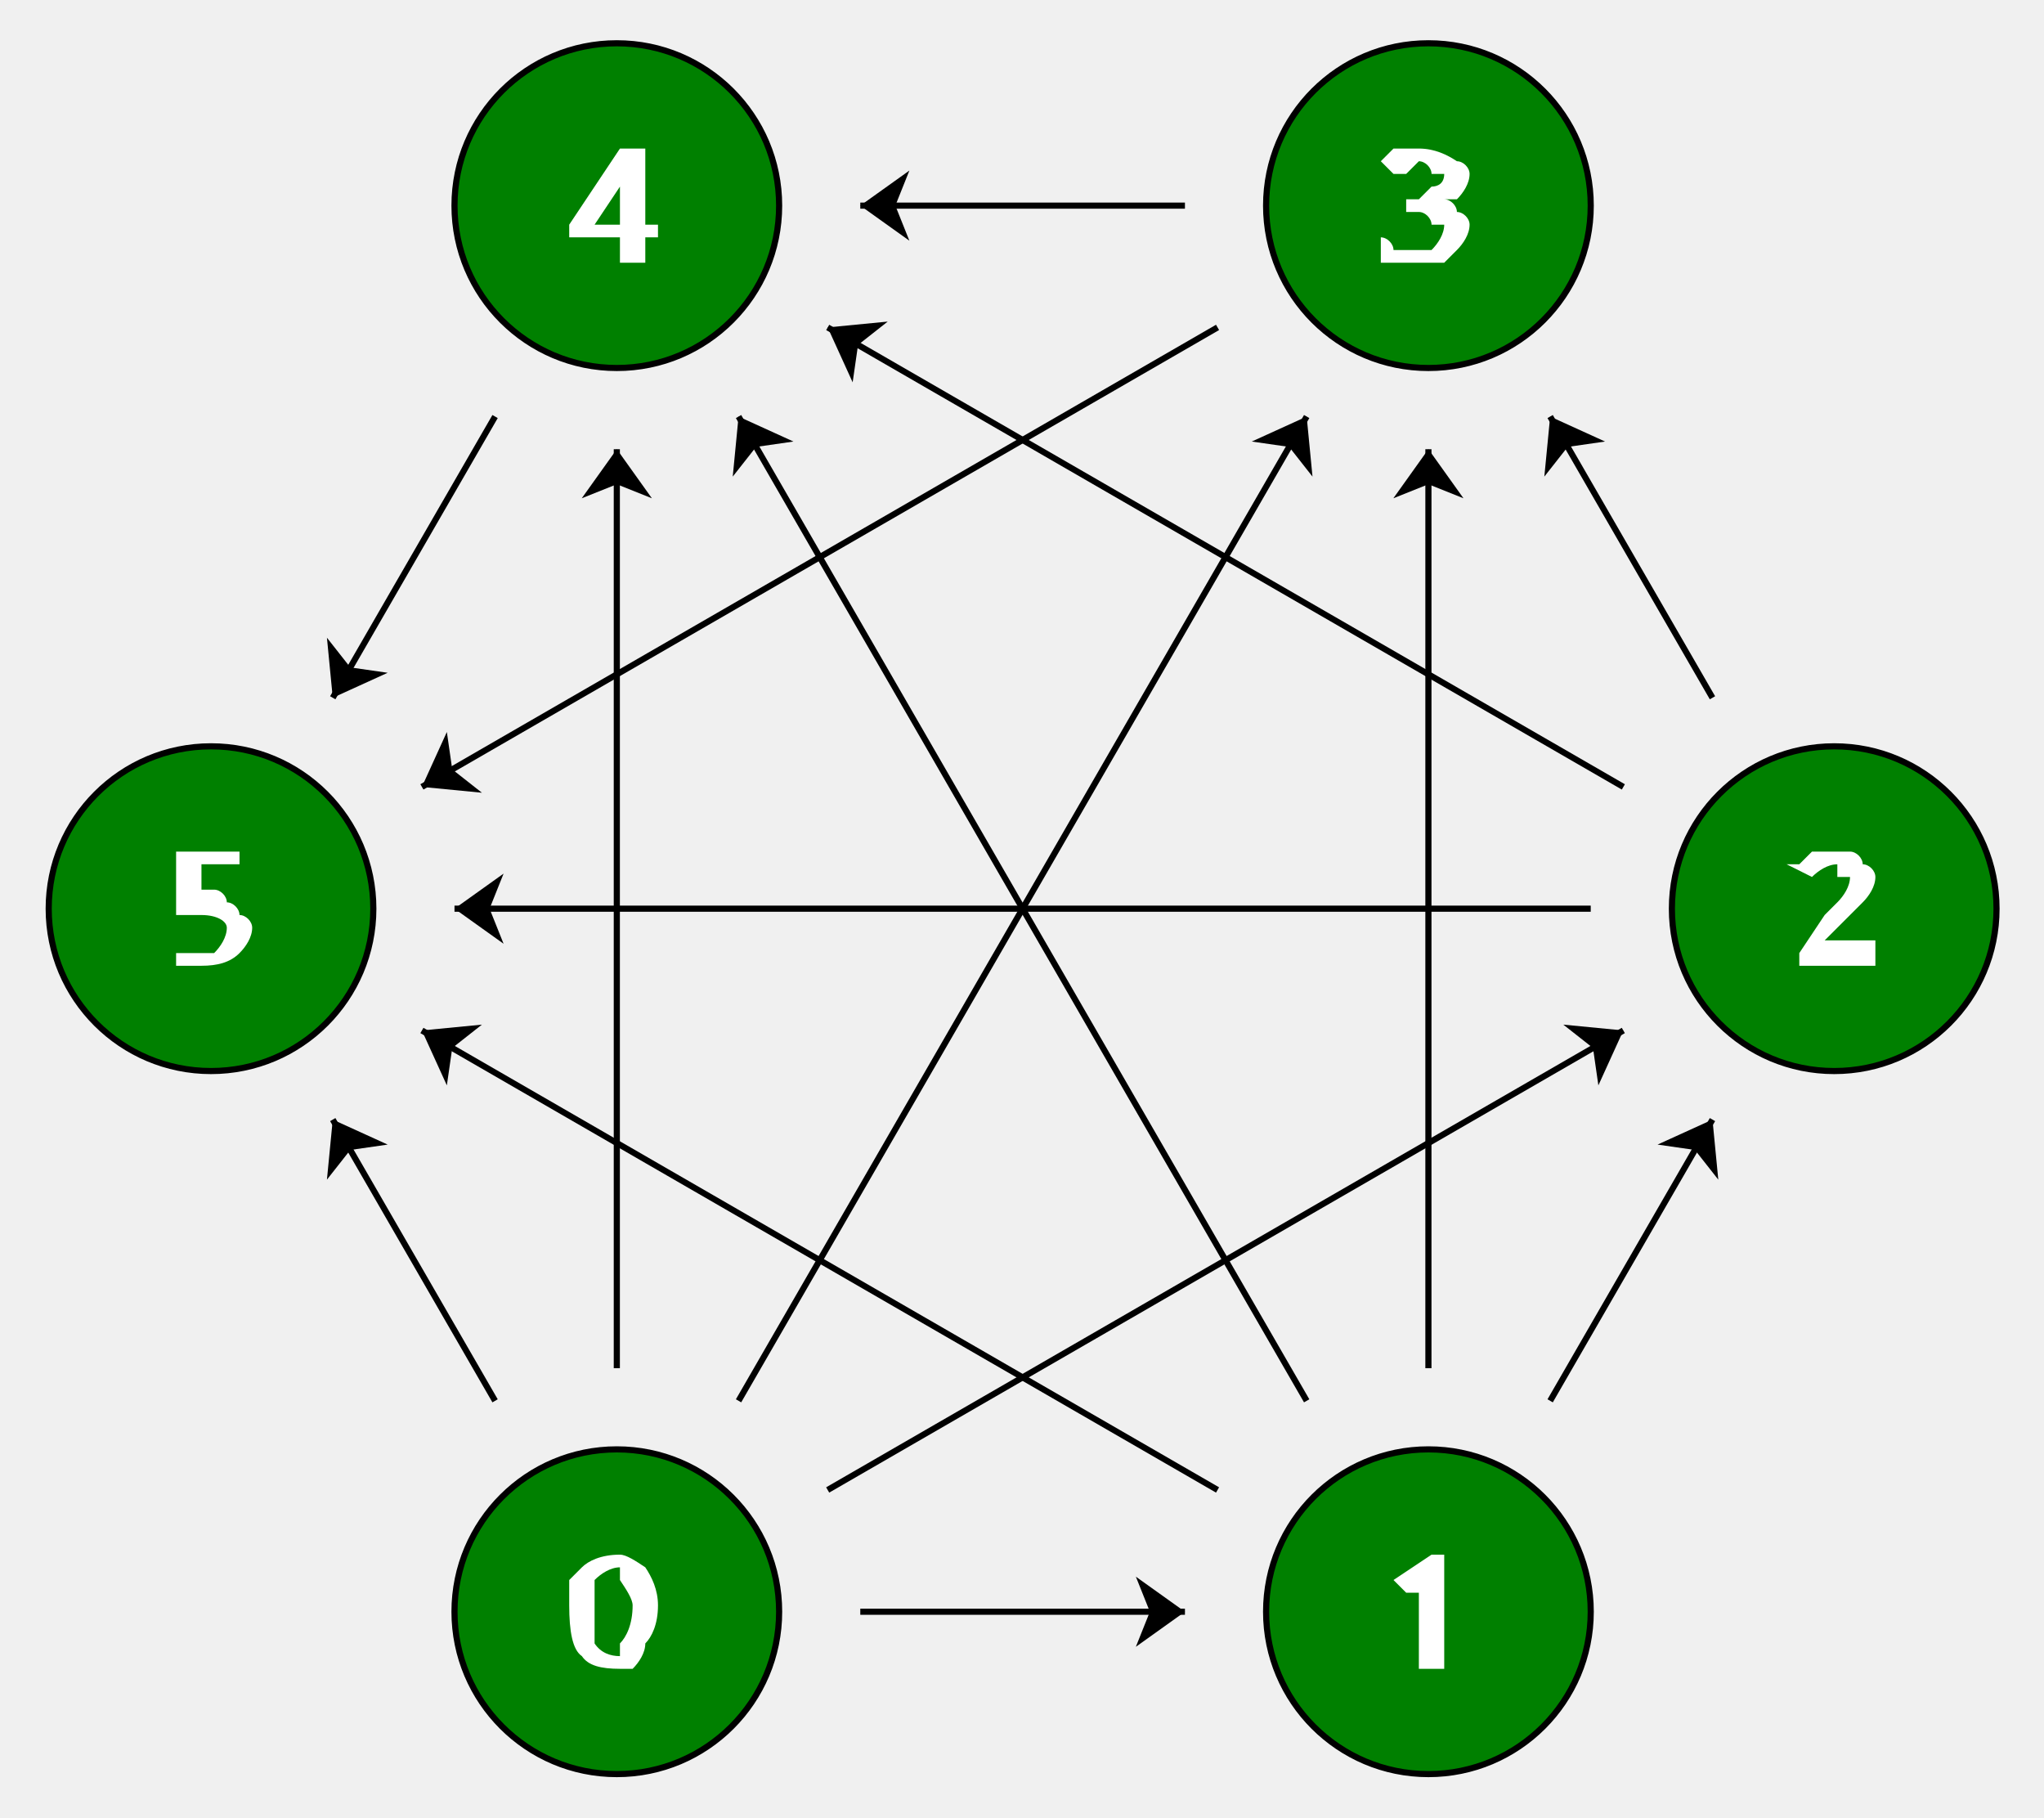
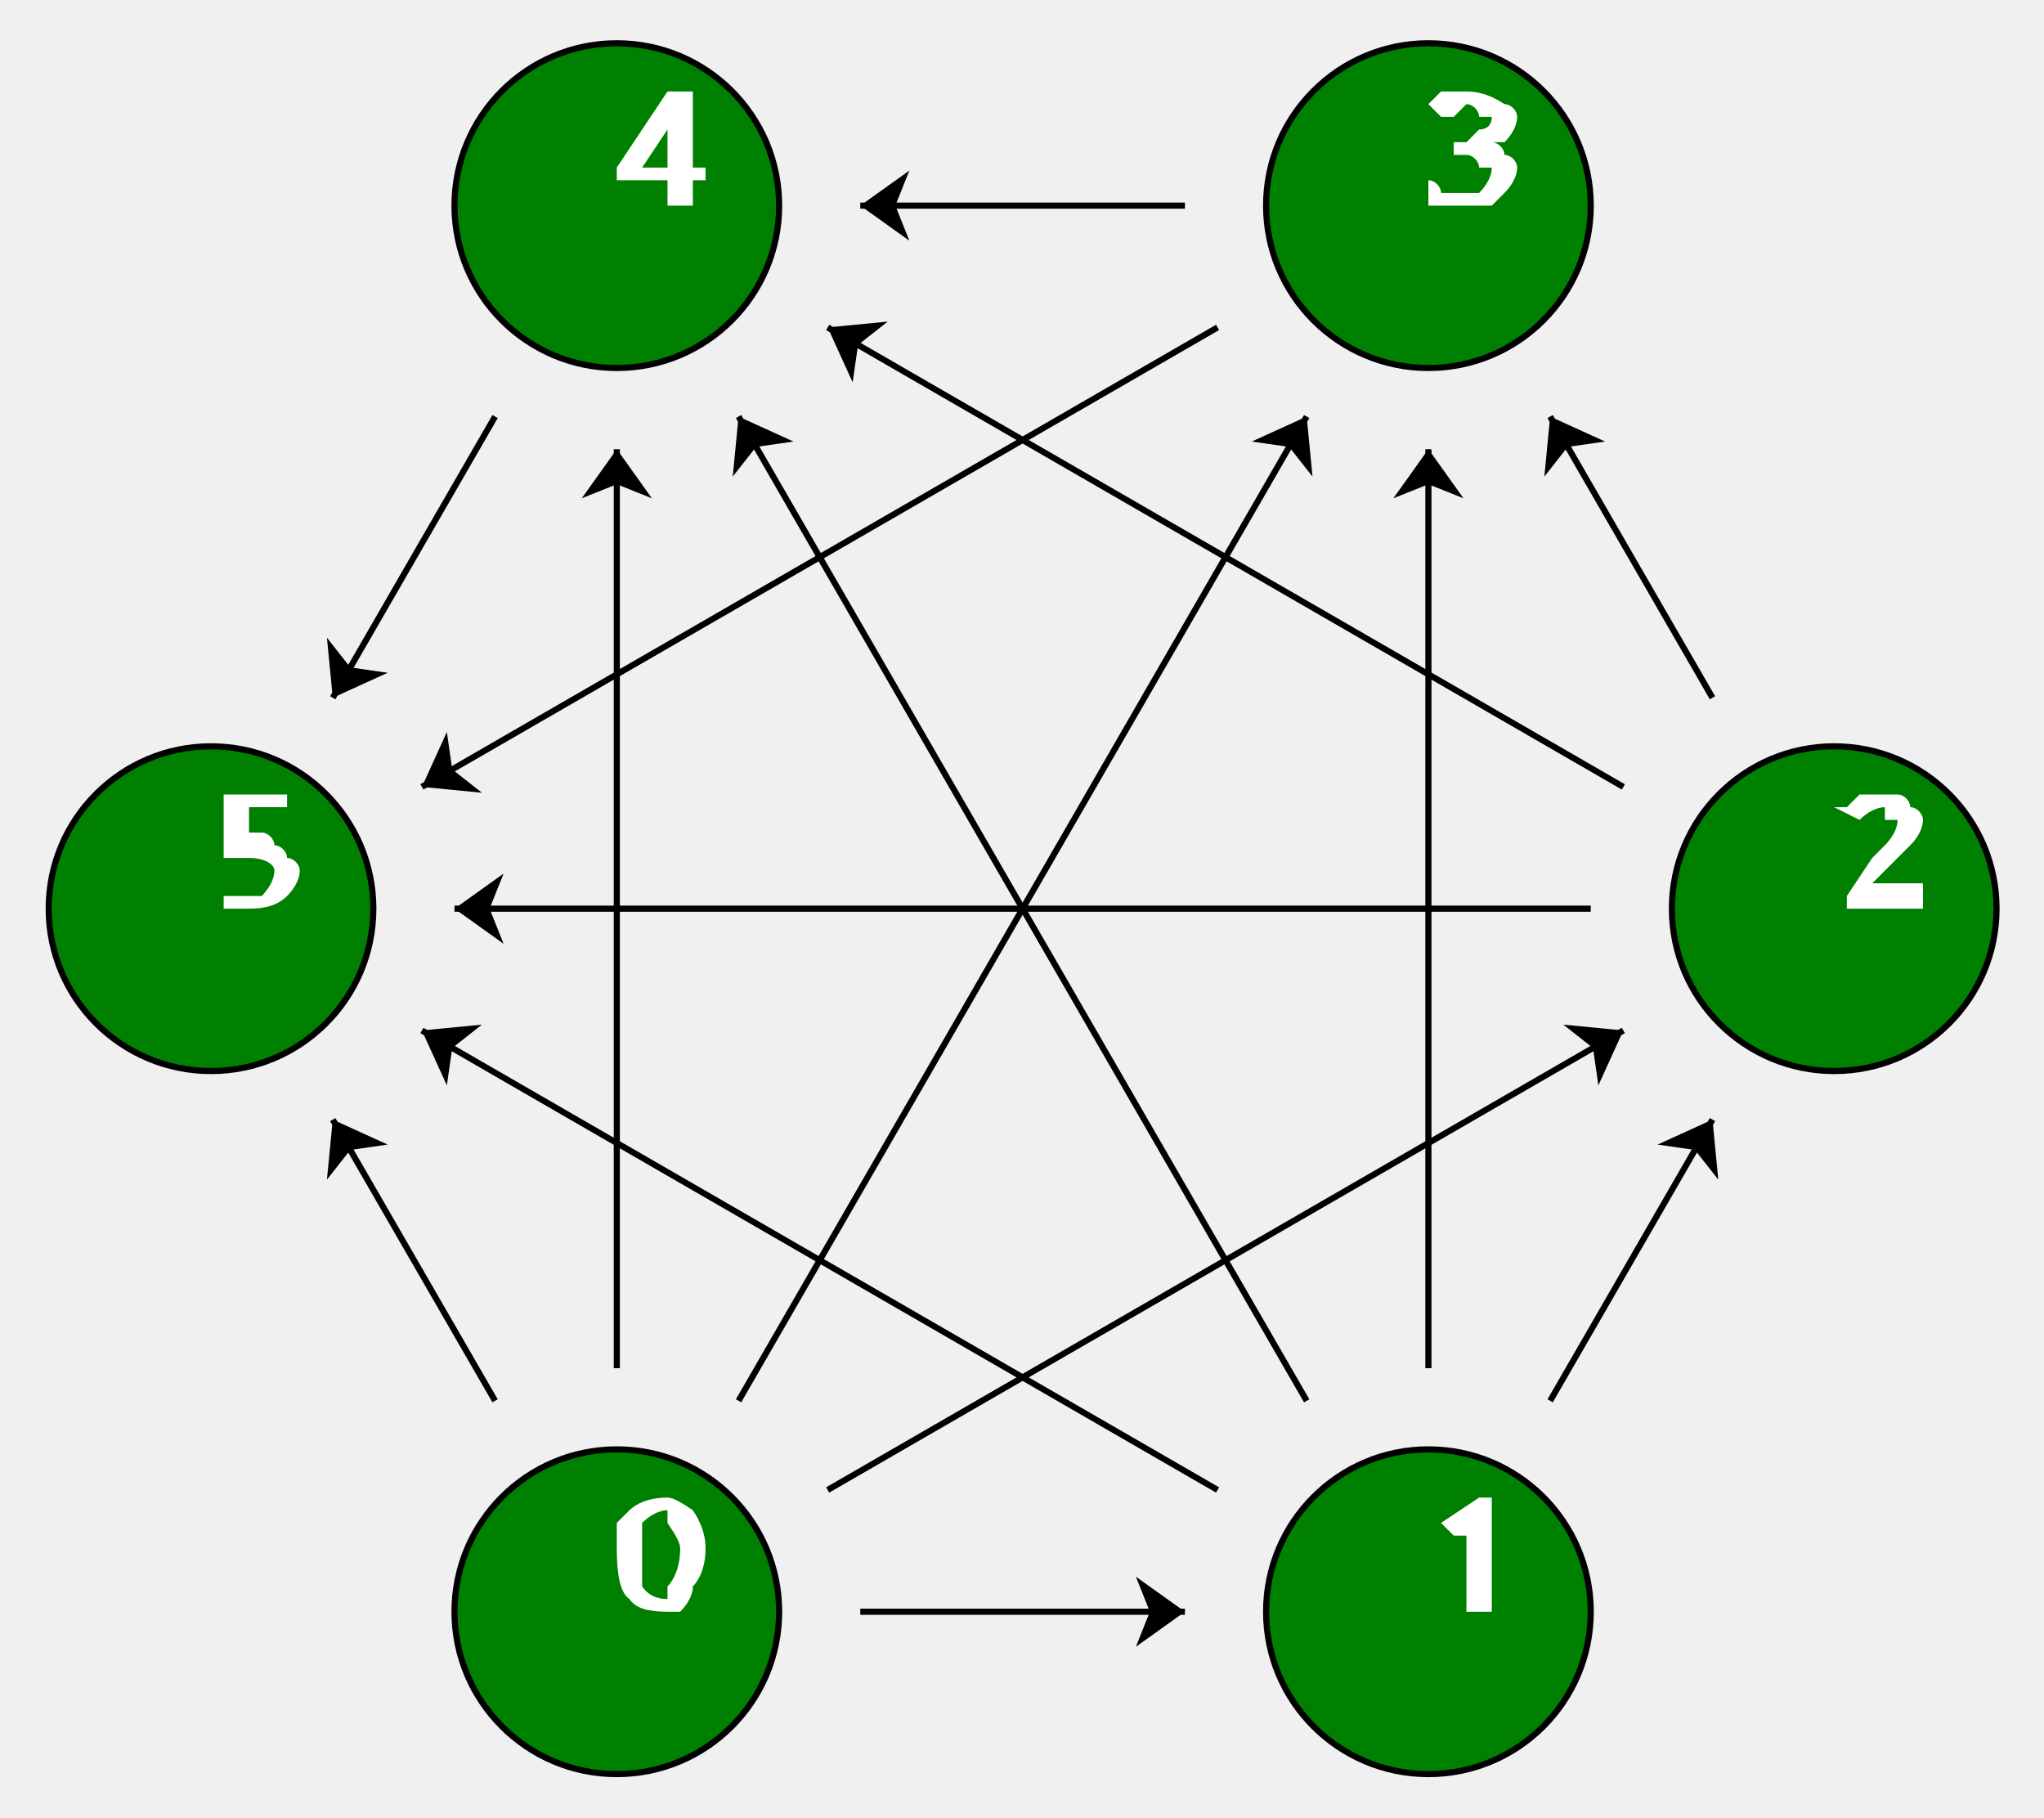
<svg xmlns="http://www.w3.org/2000/svg" baseProfile="full" height="128" version="1.1" width="144">
  <defs>
    <marker id="arrow" markerHeight="3.5" markerWidth="5" orient="auto" refX="5.0" refY="1.7">
      <polygon points="0,0 5,1.75 0,3.5" />
    </marker>
  </defs>
  <g style="fill:white;">
    <g transform="matrix(1.0, 0.0, 0.0, 1.0, 72.04331, 64.0)">
      <g transform="matrix(57.17723, 0.0, 0.0, 57.17723, 0.0, 0.0)">
        <g>
          <g transform="matrix(1.0, 0.0, 0.0, 1.0, -0.5, 0.8660254)">
            <g>
              <g>
                <g>
                  <g>
                    <g>
                      <g>
                        <g>
                          <g>
                            <g>
                              <g>
                                <g>
                                  <g>
                                    <g>
                                      <g>
                                        <g>
                                          <g>
                                            <g>
                                              <g>
                                                <g>
                                                  <g>
                                                    <g>
                                                      <g />
                                                      <g transform="matrix(1.0, 0.0, 0.0, 1.0, 0.0, 0.0)">
                                                        <g>
                                                          <g>
                                                            <g style="fill: #008000;stroke: black;stroke-width: 0.432;" transform="matrix(0.2, 0.0, 0.0, 0.2, 0.2, 0.0)">
                                                              <path d="M 0.0 0.0 A 1.0 1.0 0.0 0 0 -1.0 -1.0 A 1.0 1.0 -90.0 0 0 -2.0 0.0 A 1.0 1.0 180.0 0 0 -1.0 1.0 A 1.0 1.0 90.0 0 0 0.0 0.0 Z" style="vector-effect: non-scaling-stroke;" />
                                                            </g>
                                                            <g style="fill: #ffffff;stroke: #ffffff;stroke-width: 0.0;" transform="matrix(1.0, 0.0, 0.0, 1.0, 0.0, 0.0)">
-                                                               <text style="text-align:center; text-anchor:middle; dominant-baseline:middle;&#10;                      font-family:sans-serif; font-weight: bold;&#10;                      font-size:0.2px;&#10;                      vector-effect: non-scaling-stroke;" transform="translate(-5e-05, 0)">0</text>
+                                                               <text style="text-align:centertext-anchor:middledominant-baseline:middle;font-family:sans-serif;font-weight: bold;font-size:0.2px;vector-effect: non-scaling-stroke" transform="translate(-5e-05, 0)">0</text>
                                                            </g>
                                                          </g>
                                                        </g>
                                                      </g>
                                                    </g>
                                                    <g transform="matrix(1.0, 0.0, 0.0, 1.0, 1.0, 0.0)">
                                                      <g>
                                                        <g>
                                                          <g style="fill: #008000;stroke: black;stroke-width: 0.432;" transform="matrix(0.2, 0.0, 0.0, 0.2, 0.2, 0.0)">
                                                            <path d="M 0.0 0.0 A 1.0 1.0 0.0 0 0 -1.0 -1.0 A 1.0 1.0 -90.0 0 0 -2.0 0.0 A 1.0 1.0 180.0 0 0 -1.0 1.0 A 1.0 1.0 90.0 0 0 0.0 0.0 Z" style="vector-effect: non-scaling-stroke;" />
                                                          </g>
                                                          <g style="fill: #ffffff;stroke: #ffffff;stroke-width: 0.0;" transform="matrix(1.0, 0.0, 0.0, 1.0, 0.0, 0.0)">
-                                                             <text style="text-align:center; text-anchor:middle; dominant-baseline:middle;&#10;                      font-family:sans-serif; font-weight: bold;&#10;                      font-size:0.2px;&#10;                      vector-effect: non-scaling-stroke;" transform="translate(-5e-05, 0)">1</text>
+                                                             <text style="text-align:centertext-anchor:middledominant-baseline:middle;font-family:sans-serif;font-weight: bold;font-size:0.2px;vector-effect: non-scaling-stroke" transform="translate(-5e-05, 0)">1</text>
                                                          </g>
                                                        </g>
                                                      </g>
                                                    </g>
                                                  </g>
                                                  <g transform="matrix(1.0, 0.0, 0.0, 1.0, 1.5, -0.8660254)">
                                                    <g>
                                                      <g>
                                                        <g style="fill: #008000;stroke: black;stroke-width: 0.432;" transform="matrix(0.2, 0.0, 0.0, 0.2, 0.2, 0.0)">
                                                          <path d="M 0.0 0.0 A 1.0 1.0 0.0 0 0 -1.0 -1.0 A 1.0 1.0 -90.0 0 0 -2.0 0.0 A 1.0 1.0 180.0 0 0 -1.0 1.0 A 1.0 1.0 90.0 0 0 0.0 0.0 Z" style="vector-effect: non-scaling-stroke;" />
                                                        </g>
                                                        <g style="fill: #ffffff;stroke: #ffffff;stroke-width: 0.0;" transform="matrix(1.0, 0.0, 0.0, 1.0, 0.0, 0.0)">
-                                                           <text style="text-align:center; text-anchor:middle; dominant-baseline:middle;&#10;                      font-family:sans-serif; font-weight: bold;&#10;                      font-size:0.2px;&#10;                      vector-effect: non-scaling-stroke;" transform="translate(-5e-05, 0)">2</text>
+                                                           <text style="text-align:centertext-anchor:middledominant-baseline:middle;font-family:sans-serif;font-weight: bold;font-size:0.2px;vector-effect: non-scaling-stroke" transform="translate(-5e-05, 0)">2</text>
                                                        </g>
                                                      </g>
                                                    </g>
                                                  </g>
                                                </g>
                                                <g transform="matrix(1.0, 0.0, 0.0, 1.0, 1, -1.732051)">
                                                  <g>
                                                    <g>
                                                      <g style="fill: #008000;stroke: black;stroke-width: 0.432;" transform="matrix(0.2, 0.0, 0.0, 0.2, 0.2, 0.0)">
                                                        <path d="M 0.0 0.0 A 1.0 1.0 0.0 0 0 -1.0 -1.0 A 1.0 1.0 -90.0 0 0 -2.0 0.0 A 1.0 1.0 180.0 0 0 -1.0 1.0 A 1.0 1.0 90.0 0 0 0.0 0.0 Z" style="vector-effect: non-scaling-stroke;" />
                                                      </g>
                                                      <g style="fill: #ffffff;stroke: #ffffff;stroke-width: 0.0;" transform="matrix(1.0, 0.0, 0.0, 1.0, 0.0, 0.0)">
-                                                         <text style="text-align:center; text-anchor:middle; dominant-baseline:middle;&#10;                      font-family:sans-serif; font-weight: bold;&#10;                      font-size:0.2px;&#10;                      vector-effect: non-scaling-stroke;" transform="translate(-5e-05, 0)">3</text>
+                                                         <text style="text-align:centertext-anchor:middledominant-baseline:middle;font-family:sans-serif;font-weight: bold;font-size:0.2px;vector-effect: non-scaling-stroke" transform="translate(-5e-05, 0)">3</text>
                                                      </g>
                                                    </g>
                                                  </g>
                                                </g>
                                              </g>
                                              <g transform="matrix(1.0, 0.0, 0.0, 1.0, 2.220446049250313e-16, -1.732051)">
                                                <g>
                                                  <g>
                                                    <g style="fill: #008000;stroke: black;stroke-width: 0.432;" transform="matrix(0.2, 0.0, 0.0, 0.2, 0.2, 0.0)">
                                                      <path d="M 0.0 0.0 A 1.0 1.0 0.0 0 0 -1.0 -1.0 A 1.0 1.0 -90.0 0 0 -2.0 0.0 A 1.0 1.0 180.0 0 0 -1.0 1.0 A 1.0 1.0 90.0 0 0 0.0 0.0 Z" style="vector-effect: non-scaling-stroke;" />
                                                    </g>
                                                    <g style="fill: #ffffff;stroke: #ffffff;stroke-width: 0.0;" transform="matrix(1.0, 0.0, 0.0, 1.0, 0.0, 0.0)">
-                                                       <text style="text-align:center; text-anchor:middle; dominant-baseline:middle;&#10;                      font-family:sans-serif; font-weight: bold;&#10;                      font-size:0.2px;&#10;                      vector-effect: non-scaling-stroke;" transform="translate(-5e-05, 0)">4</text>
+                                                       <text style="text-align:centertext-anchor:middledominant-baseline:middle;font-family:sans-serif;font-weight: bold;font-size:0.2px;vector-effect: non-scaling-stroke" transform="translate(-5e-05, 0)">4</text>
                                                    </g>
                                                  </g>
                                                </g>
                                              </g>
                                            </g>
                                            <g transform="matrix(1.0, 0.0, 0.0, 1.0, -0.5, -0.8660254)">
                                              <g>
                                                <g>
                                                  <g style="fill: #008000;stroke: black;stroke-width: 0.432;" transform="matrix(0.2, 0.0, 0.0, 0.2, 0.2, 0.0)">
                                                    <path d="M 0.0 0.0 A 1.0 1.0 0.0 0 0 -1.0 -1.0 A 1.0 1.0 -90.0 0 0 -2.0 0.0 A 1.0 1.0 180.0 0 0 -1.0 1.0 A 1.0 1.0 90.0 0 0 0.0 0.0 Z" style="vector-effect: non-scaling-stroke;" />
                                                  </g>
                                                  <g style="fill: #ffffff;stroke: #ffffff;stroke-width: 0.0;" transform="matrix(1.0, 0.0, 0.0, 1.0, 0.0, 0.0)">
-                                                     <text style="text-align:center; text-anchor:middle; dominant-baseline:middle;&#10;                      font-family:sans-serif; font-weight: bold;&#10;                      font-size:0.2px;&#10;                      vector-effect: non-scaling-stroke;" transform="translate(-5e-05, 0)">5</text>
+                                                     <text style="text-align:centertext-anchor:middledominant-baseline:middle;font-family:sans-serif;font-weight: bold;font-size:0.2px;vector-effect: non-scaling-stroke" transform="translate(-5e-05, 0)">5</text>
                                                  </g>
                                                </g>
                                              </g>
                                            </g>
                                          </g>
                                          <g transform="matrix(1.0, 0.0, 0.0, 1.0, 0.2, 0.0)">
                                            <g transform="matrix(1.0, -0.0, 0.0, 1.0, 0.0, 0.0)">
                                              <g>
                                                <g style="stroke: black;stroke-width: 0.432;" transform="matrix(1.0, 0.0, 0.0, 1.0, 0.1, 0.0)">
                                                  <path d="M 0.0 0.0 L 0.4 0.0" style="vector-effect: non-scaling-stroke;fill:none;" />
                                                </g>
                                                <g style="stroke: black;stroke-width: 0.432;" transform="matrix(1.0, 0.0, 0.0, 1.0, 0.5, 0.0)">
                                                  <g style="fill: #000000;stroke: black;stroke-width: 0.0;" transform="matrix(0.0, 0.0432, -0.0432, 0.0, -0.05184, 0.0)">
                                                    <path d="M 0.0 -0.2 L 1.0 0.2 L 0.0 -1.2 L -1.0 0.2 L 0.0 -0.2 Z" style="vector-effect: non-scaling-stroke;" />
                                                  </g>
                                                </g>
                                              </g>
                                            </g>
                                          </g>
                                        </g>
                                        <g transform="matrix(1.0, 0.0, 0.0, 1.0, 0.1732051, -0.1)">
                                          <g transform="matrix(0.8660254, -0.5, 0.5, 0.8660254, 0.0, 0.0)">
                                            <g>
                                              <g style="stroke: black;stroke-width: 0.432;" transform="matrix(1.0, 0.0, 0.0, 1.0, 0.1, 0.0)">
                                                <path d="M 0.0 0.0 L 1.132 0.0" style="vector-effect: non-scaling-stroke;fill:none;" />
                                              </g>
                                              <g style="stroke: black;stroke-width: 0.432;" transform="matrix(1.0, 0.0, 0.0, 1.0, 1.232051, 0.0)">
                                                <g style="fill: #000000;stroke: black;stroke-width: 0.0;" transform="matrix(0.0, 0.0432, -0.0432, 0.0, -0.05184, 0.0)">
                                                  <path d="M 0.0 -0.2 L 1.0 0.2 L 0.0 -1.2 L -1.0 0.2 L 0.0 -0.2 Z" style="vector-effect: non-scaling-stroke;" />
                                                </g>
                                              </g>
                                            </g>
                                          </g>
                                        </g>
                                      </g>
                                      <g transform="matrix(1.0, 0.0, 0.0, 1.0, 0.1, -0.1732051)">
                                        <g transform="matrix(0.5, -0.8660254, 0.8660254, 0.5, 0.0, 0.0)">
                                          <g>
                                            <g style="stroke: black;stroke-width: 0.432;" transform="matrix(1.0, 0.0, 0.0, 1.0, 0.1, 0.0)">
                                              <path d="M 0.0 0.0 L 1.4 0.0" style="vector-effect: non-scaling-stroke;fill:none;" />
                                            </g>
                                            <g style="stroke: black;stroke-width: 0.432;" transform="matrix(1.0, 0.0, 0.0, 1.0, 1.5, 0.0)">
                                              <g style="fill: #000000;stroke: black;stroke-width: 0.0;" transform="matrix(0.0, 0.0432, -0.0432, 0.0, -0.05184, 0.0)">
                                                <path d="M 0.0 -0.2 L 1.0 0.2 L 0.0 -1.2 L -1.0 0.2 L 0.0 -0.2 Z" style="vector-effect: non-scaling-stroke;" />
                                              </g>
                                            </g>
                                          </g>
                                        </g>
                                      </g>
                                    </g>
                                    <g transform="matrix(1.0, 0.0, 0.0, 1.0, 2.5639502485114194e-17, -0.2)">
                                      <g transform="matrix(0.0, -1.0, 1.0, 0.0, 0.0, 0.0)">
                                        <g>
                                          <g style="stroke: black;stroke-width: 0.432;" transform="matrix(1.0, 0.0, 0.0, 1.0, 0.1, 0.0)">
                                            <path d="M 0.0 0.0 L 1.132 0.0" style="vector-effect: non-scaling-stroke;fill:none;" />
                                          </g>
                                          <g style="stroke: black;stroke-width: 0.432;" transform="matrix(1.0, 0.0, 0.0, 1.0, 1.232051, 0.0)">
                                            <g style="fill: #000000;stroke: black;stroke-width: 0.0;" transform="matrix(0.0, 0.0432, -0.0432, 0.0, -0.05184, 0.0)">
                                              <path d="M 0.0 -0.2 L 1.0 0.2 L 0.0 -1.2 L -1.0 0.2 L 0.0 -0.2 Z" style="vector-effect: non-scaling-stroke;" />
                                            </g>
                                          </g>
                                        </g>
                                      </g>
                                    </g>
                                  </g>
                                  <g transform="matrix(1.0, 0.0, 0.0, 1.0, -0.1, -0.1732051)">
                                    <g transform="matrix(-0.5, -0.8660254, 0.8660254, -0.5, 0.0, 0.0)">
                                      <g>
                                        <g style="stroke: black;stroke-width: 0.432;" transform="matrix(1.0, 0.0, 0.0, 1.0, 0.1, 0.0)">
                                          <path d="M 0.0 0.0 L 0.4 0.0" style="vector-effect: non-scaling-stroke;fill:none;" />
                                        </g>
                                        <g style="stroke: black;stroke-width: 0.432;" transform="matrix(1.0, 0.0, 0.0, 1.0, 0.5, 0.0)">
                                          <g style="fill: #000000;stroke: black;stroke-width: 0.0;" transform="matrix(0.0, 0.0432, -0.0432, 0.0, -0.05184, 0.0)">
                                            <path d="M 0.0 -0.2 L 1.0 0.2 L 0.0 -1.2 L -1.0 0.2 L 0.0 -0.2 Z" style="vector-effect: non-scaling-stroke;" />
                                          </g>
                                        </g>
                                      </g>
                                    </g>
                                  </g>
                                </g>
                                <g transform="matrix(1.0, 0.0, 0.0, 1.0, 1.1, -0.1732051)">
                                  <g transform="matrix(0.5, -0.8660254, 0.8660254, 0.5, 0.0, 0.0)">
                                    <g>
                                      <g style="stroke: black;stroke-width: 0.432;" transform="matrix(1.0, 0.0, 0.0, 1.0, 0.1, 0.0)">
                                        <path d="M 0.0 0.0 L 0.4 0.0" style="vector-effect: non-scaling-stroke;fill:none;" />
                                      </g>
                                      <g style="stroke: black;stroke-width: 0.432;" transform="matrix(1.0, 0.0, 0.0, 1.0, 0.5, 0.0)">
                                        <g style="fill: #000000;stroke: black;stroke-width: 0.0;" transform="matrix(0.0, 0.0432, -0.0432, 0.0, -0.05184, 0.0)">
                                          <path d="M 0.0 -0.2 L 1.0 0.2 L 0.0 -1.2 L -1.0 0.2 L 0.0 -0.2 Z" style="vector-effect: non-scaling-stroke;" />
                                        </g>
                                      </g>
                                    </g>
                                  </g>
                                </g>
                              </g>
                              <g transform="matrix(1.0, 0.0, 0.0, 1.0, 1, -0.2)">
                                <g transform="matrix(0.0, -1.0, 1.0, 0.0, 0.0, 0.0)">
                                  <g>
                                    <g style="stroke: black;stroke-width: 0.432;" transform="matrix(1.0, 0.0, 0.0, 1.0, 0.1, 0.0)">
                                      <path d="M 0.0 0.0 L 1.132 0.0" style="vector-effect: non-scaling-stroke;fill:none;" />
                                    </g>
                                    <g style="stroke: black;stroke-width: 0.432;" transform="matrix(1.0, 0.0, 0.0, 1.0, 1.232051, 0.0)">
                                      <g style="fill: #000000;stroke: black;stroke-width: 0.0;" transform="matrix(0.0, 0.0432, -0.0432, 0.0, -0.05184, 0.0)">
                                        <path d="M 0.0 -0.2 L 1.0 0.2 L 0.0 -1.2 L -1.0 0.2 L 0.0 -0.2 Z" style="vector-effect: non-scaling-stroke;" />
                                      </g>
                                    </g>
                                  </g>
                                </g>
                              </g>
                            </g>
                            <g transform="matrix(1.0, 0.0, 0.0, 1.0, 0.9, -0.1732051)">
                              <g transform="matrix(-0.5, -0.8660254, 0.8660254, -0.5, 0.0, 0.0)">
                                <g>
                                  <g style="stroke: black;stroke-width: 0.432;" transform="matrix(1.0, 0.0, 0.0, 1.0, 0.1, 0.0)">
                                    <path d="M 0.0 0.0 L 1.4 0.0" style="vector-effect: non-scaling-stroke;fill:none;" />
                                  </g>
                                  <g style="stroke: black;stroke-width: 0.432;" transform="matrix(1.0, 0.0, 0.0, 1.0, 1.5, 0.0)">
                                    <g style="fill: #000000;stroke: black;stroke-width: 0.0;" transform="matrix(0.0, 0.0432, -0.0432, 0.0, -0.05184, 0.0)">
                                      <path d="M 0.0 -0.2 L 1.0 0.2 L 0.0 -1.2 L -1.0 0.2 L 0.0 -0.2 Z" style="vector-effect: non-scaling-stroke;" />
                                    </g>
                                  </g>
                                </g>
                              </g>
                            </g>
                          </g>
                          <g transform="matrix(1.0, 0.0, 0.0, 1.0, 0.8267949, -0.1)">
                            <g transform="matrix(-0.8660254, -0.5, 0.5, -0.8660254, 0.0, 0.0)">
                              <g>
                                <g style="stroke: black;stroke-width: 0.432;" transform="matrix(1.0, 0.0, 0.0, 1.0, 0.1, 0.0)">
                                  <path d="M 0.0 0.0 L 1.132 0.0" style="vector-effect: non-scaling-stroke;fill:none;" />
                                </g>
                                <g style="stroke: black;stroke-width: 0.432;" transform="matrix(1.0, 0.0, 0.0, 1.0, 1.232051, 0.0)">
                                  <g style="fill: #000000;stroke: black;stroke-width: 0.0;" transform="matrix(0.0, 0.0432, -0.0432, 0.0, -0.05184, 0.0)">
                                    <path d="M 0.0 -0.2 L 1.0 0.2 L 0.0 -1.2 L -1.0 0.2 L 0.0 -0.2 Z" style="vector-effect: non-scaling-stroke;" />
                                  </g>
                                </g>
                              </g>
                            </g>
                          </g>
                        </g>
                        <g transform="matrix(1.0, 0.0, 0.0, 1.0, 1.4, -1.03923)">
                          <g transform="matrix(-0.5, -0.8660254, 0.8660254, -0.5, 0.0, 0.0)">
                            <g>
                              <g style="stroke: black;stroke-width: 0.432;" transform="matrix(1.0, 0.0, 0.0, 1.0, 0.1, 0.0)">
                                <path d="M 0.0 0.0 L 0.4 0.0" style="vector-effect: non-scaling-stroke;fill:none;" />
                              </g>
                              <g style="stroke: black;stroke-width: 0.432;" transform="matrix(1.0, 0.0, 0.0, 1.0, 0.5, 0.0)">
                                <g style="fill: #000000;stroke: black;stroke-width: 0.0;" transform="matrix(0.0, 0.0432, -0.0432, 0.0, -0.05184, 0.0)">
                                  <path d="M 0.0 -0.2 L 1.0 0.2 L 0.0 -1.2 L -1.0 0.2 L 0.0 -0.2 Z" style="vector-effect: non-scaling-stroke;" />
                                </g>
                              </g>
                            </g>
                          </g>
                        </g>
                      </g>
                      <g transform="matrix(1.0, 0.0, 0.0, 1.0, 1.326795, -0.9660254)">
                        <g transform="matrix(-0.8660254, -0.5, 0.5, -0.8660254, 0.0, 0.0)">
                          <g>
                            <g style="stroke: black;stroke-width: 0.432;" transform="matrix(1.0, 0.0, 0.0, 1.0, 0.1, 0.0)">
                              <path d="M 0.0 0.0 L 1.132 0.0" style="vector-effect: non-scaling-stroke;fill:none;" />
                            </g>
                            <g style="stroke: black;stroke-width: 0.432;" transform="matrix(1.0, 0.0, 0.0, 1.0, 1.232051, 0.0)">
                              <g style="fill: #000000;stroke: black;stroke-width: 0.0;" transform="matrix(0.0, 0.0432, -0.0432, 0.0, -0.05184, 0.0)">
                                <path d="M 0.0 -0.2 L 1.0 0.2 L 0.0 -1.2 L -1.0 0.2 L 0.0 -0.2 Z" style="vector-effect: non-scaling-stroke;" />
                              </g>
                            </g>
                          </g>
                        </g>
                      </g>
                    </g>
                    <g transform="matrix(1.0, 0.0, 0.0, 1.0, 1.3, -0.8660254)">
                      <g transform="matrix(-1.0, 0, 0, -1.0, 0.0, 0.0)">
                        <g>
                          <g style="stroke: black;stroke-width: 0.432;" transform="matrix(1.0, 0.0, 0.0, 1.0, 0.1, 0.0)">
                            <path d="M 0.0 0.0 L 1.4 0.0" style="vector-effect: non-scaling-stroke;fill:none;" />
                          </g>
                          <g style="stroke: black;stroke-width: 0.432;" transform="matrix(1.0, 0.0, 0.0, 1.0, 1.5, 0.0)">
                            <g style="fill: #000000;stroke: black;stroke-width: 0.0;" transform="matrix(0.0, 0.0432, -0.0432, 0.0, -0.05184, 0.0)">
                              <path d="M 0.0 -0.2 L 1.0 0.2 L 0.0 -1.2 L -1.0 0.2 L 0.0 -0.2 Z" style="vector-effect: non-scaling-stroke;" />
                            </g>
                          </g>
                        </g>
                      </g>
                    </g>
                  </g>
                  <g transform="matrix(1.0, 0.0, 0.0, 1.0, 0.8, -1.732051)">
                    <g transform="matrix(-1.0, 0, 0, -1.0, 0.0, 0.0)">
                      <g>
                        <g style="stroke: black;stroke-width: 0.432;" transform="matrix(1.0, 0.0, 0.0, 1.0, 0.1, 0.0)">
                          <path d="M 0.0 0.0 L 0.4 0.0" style="vector-effect: non-scaling-stroke;fill:none;" />
                        </g>
                        <g style="stroke: black;stroke-width: 0.432;" transform="matrix(1.0, 0.0, 0.0, 1.0, 0.5, 0.0)">
                          <g style="fill: #000000;stroke: black;stroke-width: 0.0;" transform="matrix(0.0, 0.0432, -0.0432, 0.0, -0.05184, 0.0)">
                            <path d="M 0.0 -0.2 L 1.0 0.2 L 0.0 -1.2 L -1.0 0.2 L 0.0 -0.2 Z" style="vector-effect: non-scaling-stroke;" />
                          </g>
                        </g>
                      </g>
                    </g>
                  </g>
                </g>
                <g transform="matrix(1.0, 0.0, 0.0, 1.0, 0.8267949, -1.632051)">
                  <g transform="matrix(-0.8660254, 0.5, -0.5, -0.8660254, 0.0, 0.0)">
                    <g>
                      <g style="stroke: black;stroke-width: 0.432;" transform="matrix(1.0, 0.0, 0.0, 1.0, 0.1, 0.0)">
                        <path d="M 0.0 0.0 L 1.132 0.0" style="vector-effect: non-scaling-stroke;fill:none;" />
                      </g>
                      <g style="stroke: black;stroke-width: 0.432;" transform="matrix(1.0, 0.0, 0.0, 1.0, 1.232051, 0.0)">
                        <g style="fill: #000000;stroke: black;stroke-width: 0.0;" transform="matrix(0.0, 0.0432, -0.0432, 0.0, -0.05184, 0.0)">
                          <path d="M 0.0 -0.2 L 1.0 0.2 L 0.0 -1.2 L -1.0 0.2 L 0.0 -0.2 Z" style="vector-effect: non-scaling-stroke;" />
                        </g>
                      </g>
                    </g>
                  </g>
                </g>
              </g>
              <g transform="matrix(1.0, 0.0, 0.0, 1.0, -0.1, -1.558846)">
                <g transform="matrix(-0.5, 0.8660254, -0.8660254, -0.5, 0.0, 0.0)">
                  <g>
                    <g style="stroke: black;stroke-width: 0.432;" transform="matrix(1.0, 0.0, 0.0, 1.0, 0.1, 0.0)">
                      <path d="M 0.0 0.0 L 0.4 0.0" style="vector-effect: non-scaling-stroke;fill:none;" />
                    </g>
                    <g style="stroke: black;stroke-width: 0.432;" transform="matrix(1.0, 0.0, 0.0, 1.0, 0.5, 0.0)">
                      <g style="fill: #000000;stroke: black;stroke-width: 0.0;" transform="matrix(0.0, 0.0432, -0.0432, 0.0, -0.05184, 0.0)">
                        <path d="M 0.0 -0.2 L 1.0 0.2 L 0.0 -1.2 L -1.0 0.2 L 0.0 -0.2 Z" style="vector-effect: non-scaling-stroke;" />
                      </g>
                    </g>
                  </g>
                </g>
              </g>
            </g>
          </g>
          <g />
        </g>
      </g>
    </g>
  </g>
</svg>
